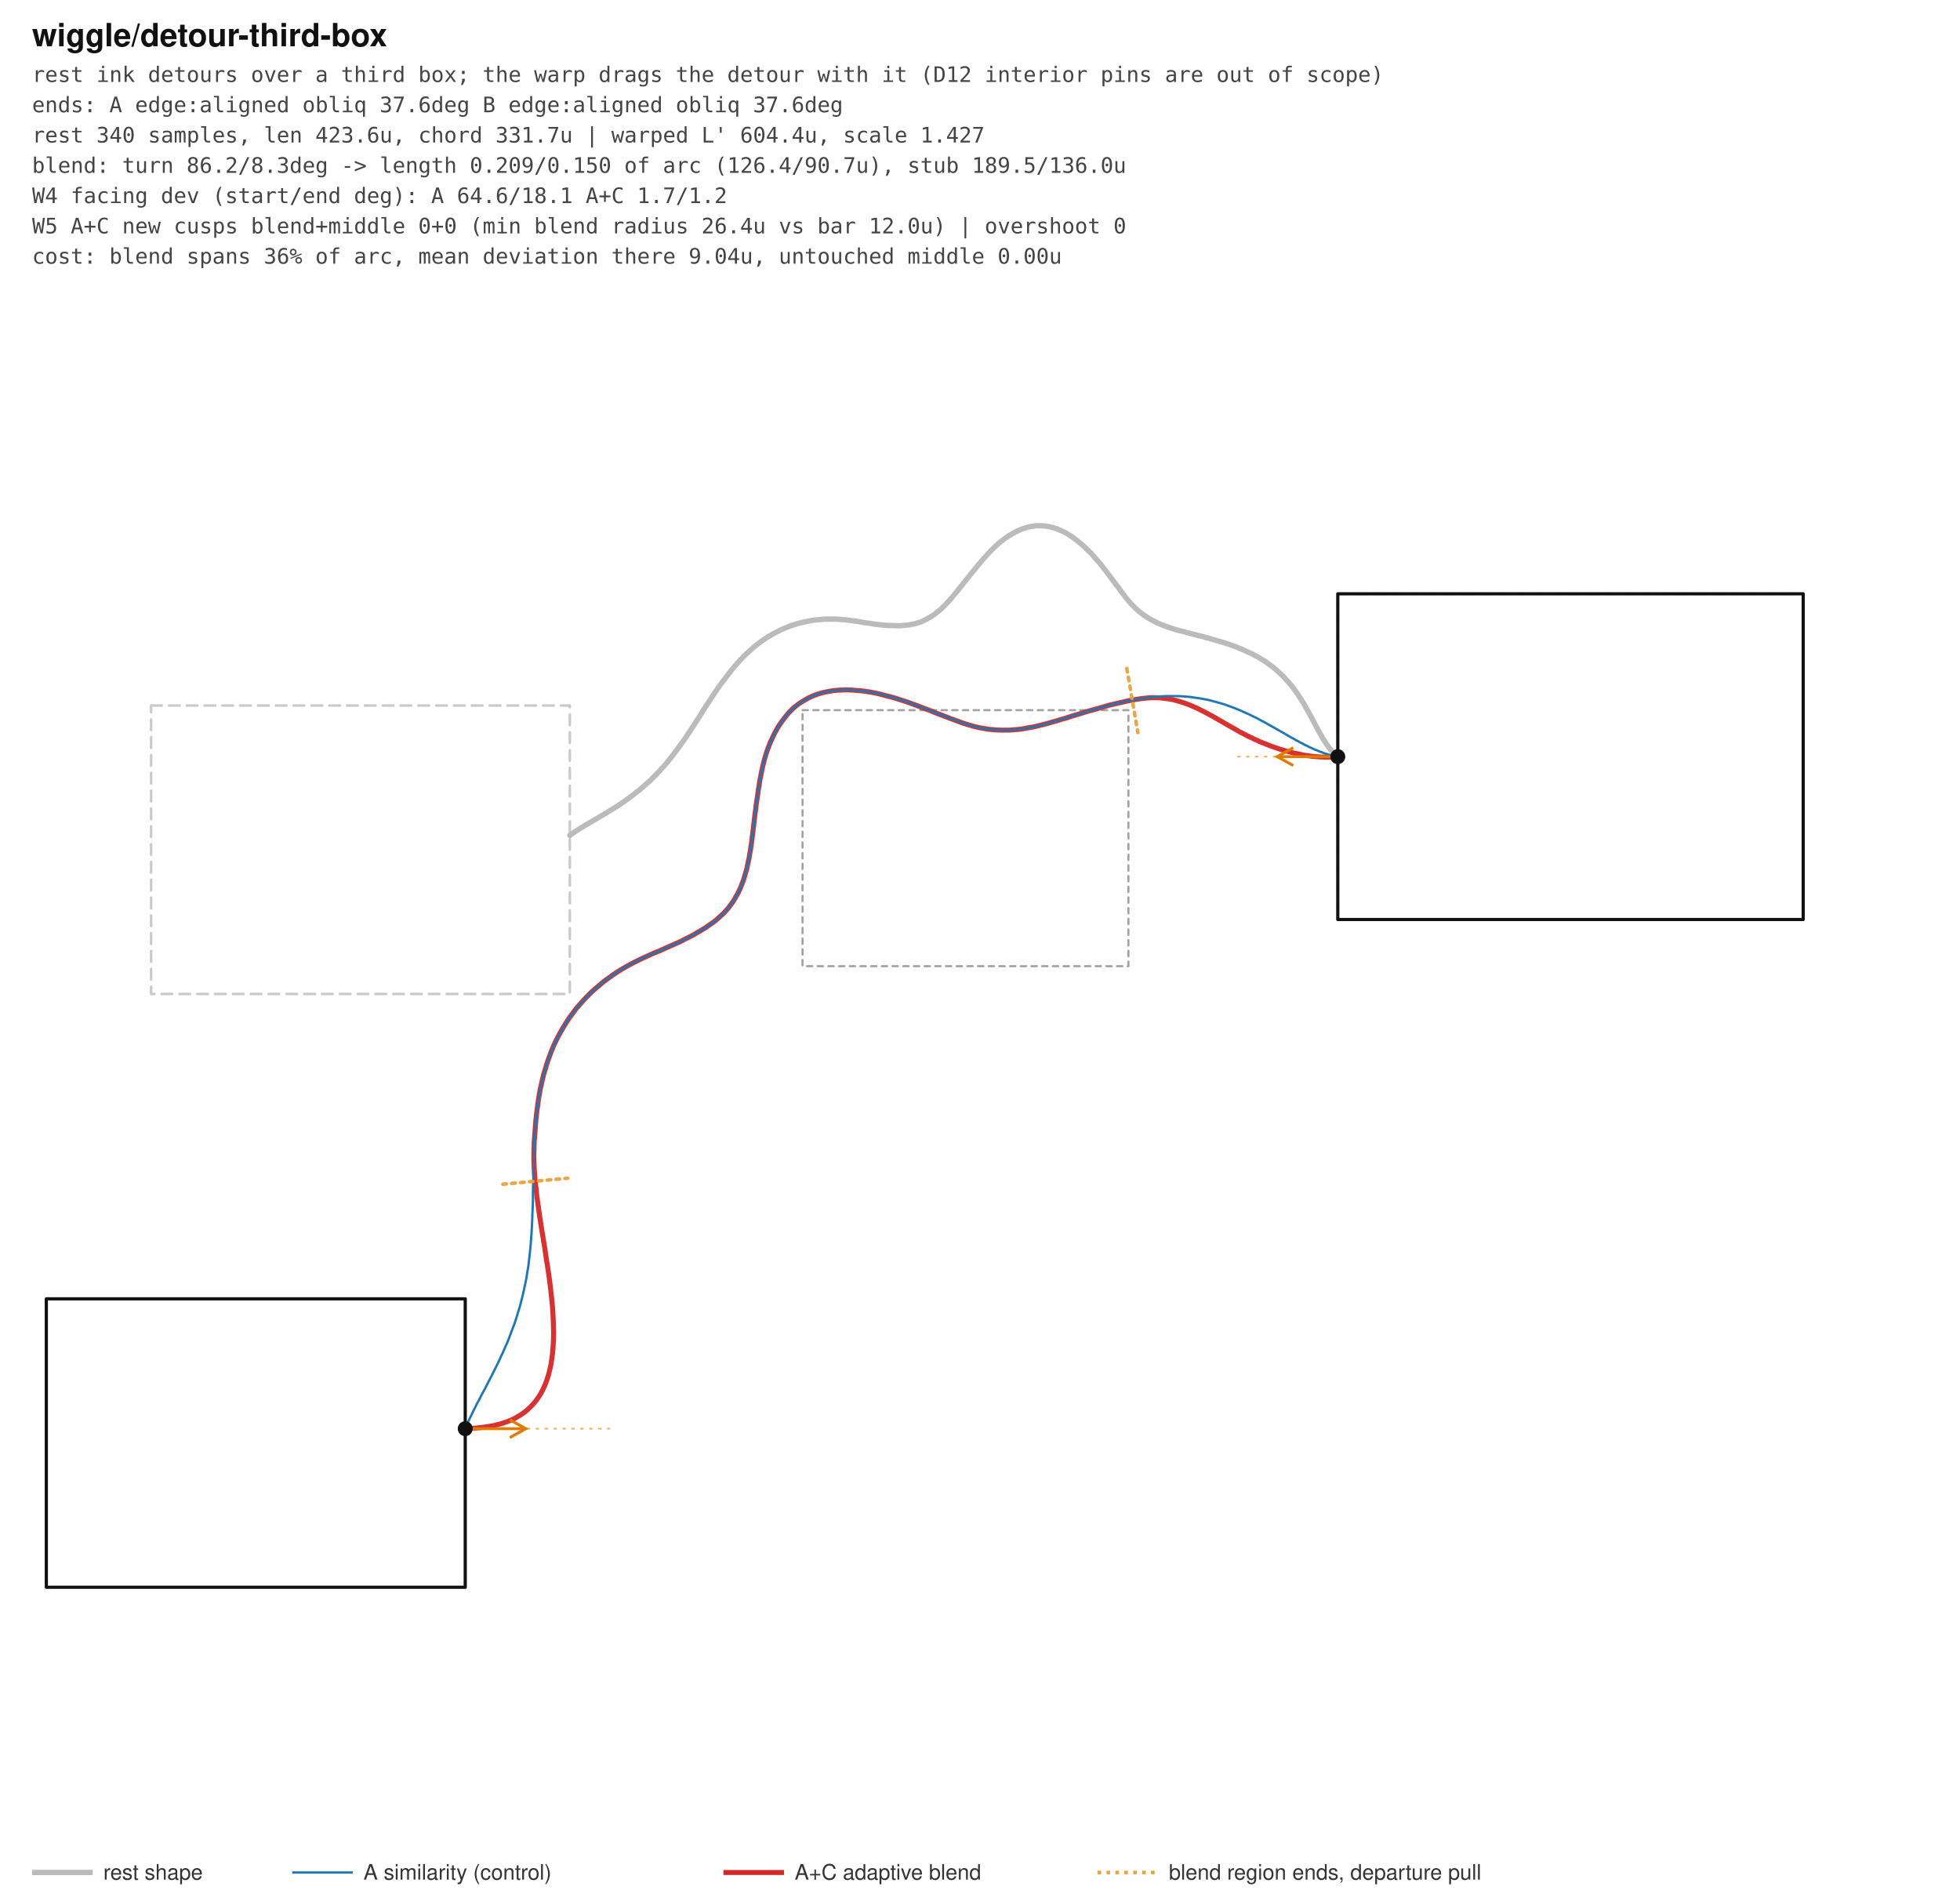
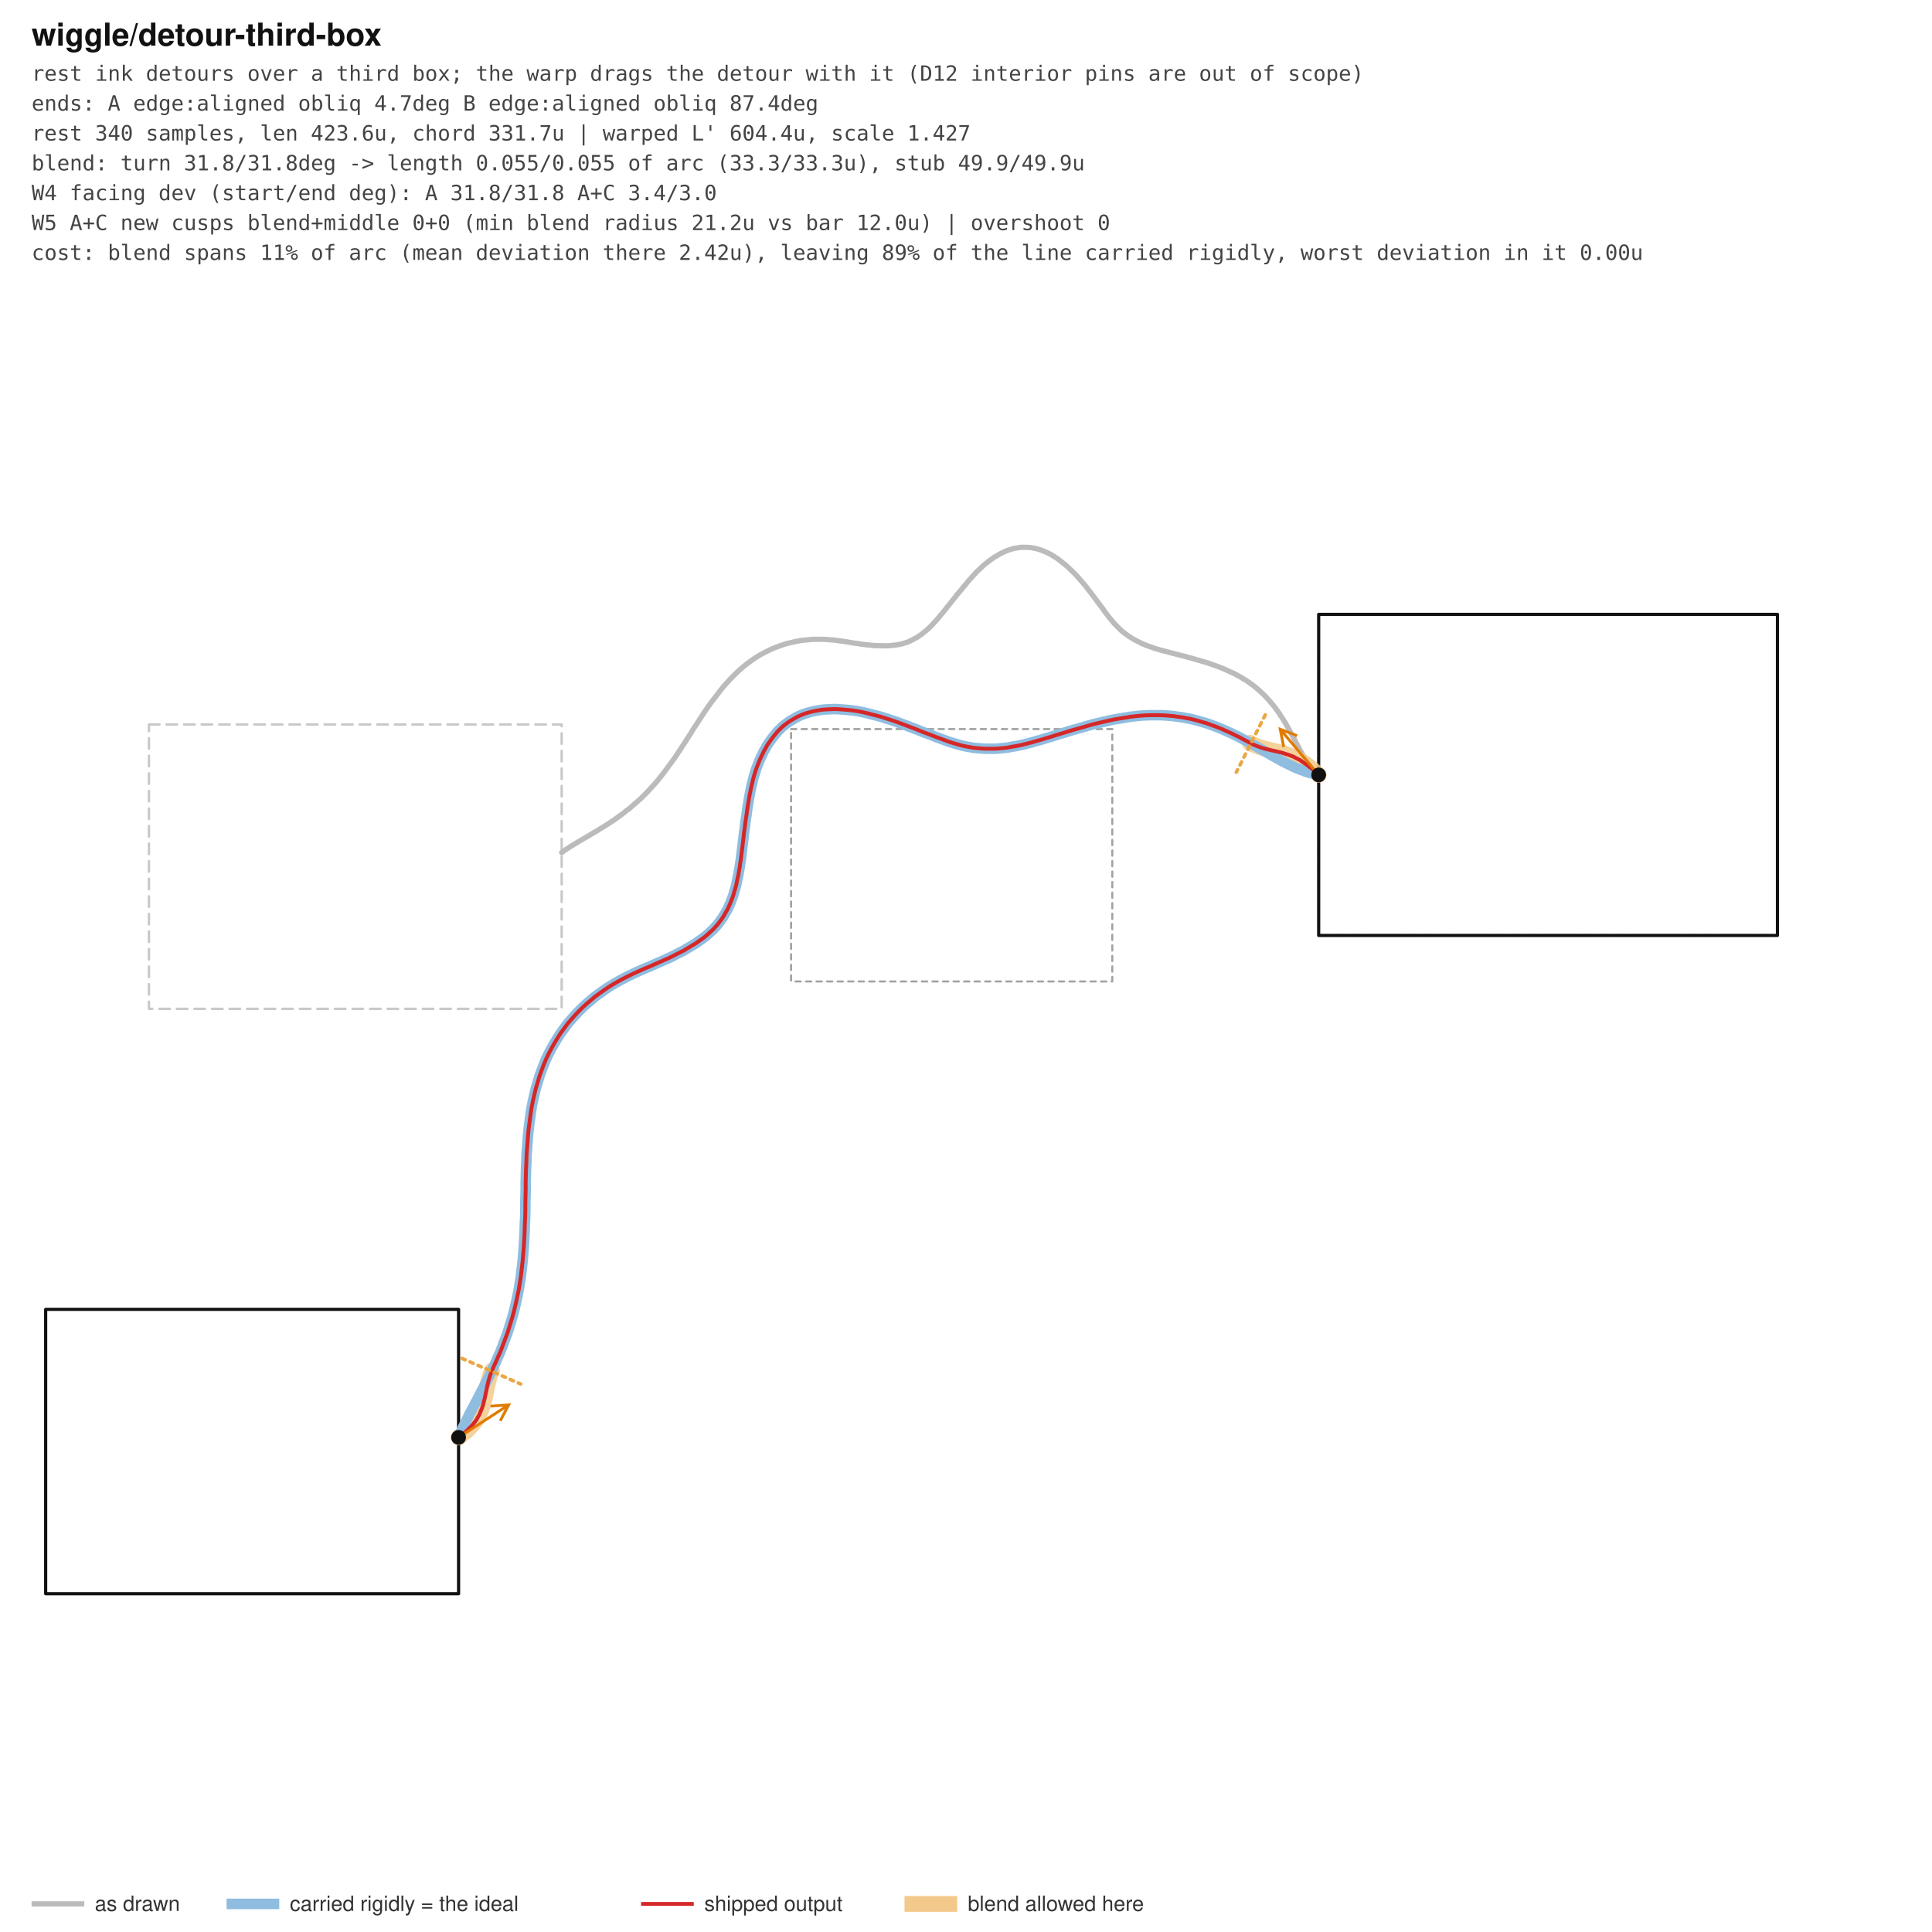
- <svg xmlns="http://www.w3.org/2000/svg" width="1100" height="1067" viewBox="0 0 1100 1067">
-   <rect x="0" y="0" width="1100" height="1067" fill="#ffffff" />
+ <svg xmlns="http://www.w3.org/2000/svg" width="1100" height="1100" viewBox="0 0 1100 1100">
+   <rect x="0" y="0" width="1100" height="1100" fill="#ffffff" />
  <text x="18" y="26" font-family="-apple-system,Helvetica,Arial" font-size="18" font-weight="600" fill="#111">wiggle/detour-third-box</text>
  <text x="18" y="46" font-family="ui-monospace,Menlo,monospace" font-size="12" fill="#444">rest ink detours over a third box; the warp drags the detour with it (D12 interior pins are out of scope)</text>
-   <text x="18" y="63" font-family="ui-monospace,Menlo,monospace" font-size="12" fill="#444">ends: A edge:aligned obliq 37.6deg   B edge:aligned obliq 37.6deg</text>
+   <text x="18" y="63" font-family="ui-monospace,Menlo,monospace" font-size="12" fill="#444">ends: A edge:aligned obliq 4.7deg   B edge:aligned obliq 87.4deg</text>
  <text x="18" y="80" font-family="ui-monospace,Menlo,monospace" font-size="12" fill="#444">rest 340 samples, len 423.6u, chord 331.7u   |   warped L' 604.4u, scale 1.427</text>
-   <text x="18" y="97" font-family="ui-monospace,Menlo,monospace" font-size="12" fill="#444">blend: turn 86.2/8.3deg -&gt; length 0.209/0.150 of arc (126.4/90.7u), stub 189.5/136.0u</text>
-   <text x="18" y="114" font-family="ui-monospace,Menlo,monospace" font-size="12" fill="#444">W4 facing dev (start/end deg): A 64.6/18.1   A+C 1.7/1.2</text>
-   <text x="18" y="131" font-family="ui-monospace,Menlo,monospace" font-size="12" fill="#444">W5 A+C new cusps blend+middle 0+0 (min blend radius 26.4u vs bar 12.0u)   |   overshoot 0</text>
-   <text x="18" y="148" font-family="ui-monospace,Menlo,monospace" font-size="12" fill="#444">cost: blend spans 36% of arc, mean deviation there 9.04u, untouched middle 0.00u</text>
-   <polyline fill="none" stroke="#999999" stroke-width="1.20" stroke-linejoin="round" stroke-linecap="round" stroke-dasharray="3,3" opacity="0.90" points="450.4,398.6 633.3,398.6 633.3,542.3 450.4,542.3 450.4,398.6" />
-   <polyline fill="none" stroke="#c9c9c9" stroke-width="1.40" stroke-linejoin="round" stroke-linecap="round" stroke-dasharray="6,4" points="84.8,396.0 319.8,396.0 319.8,557.9 84.8,557.9 84.8,396.0" />
-   <polyline fill="none" stroke="#c9c9c9" stroke-width="1.40" stroke-linejoin="round" stroke-linecap="round" stroke-dasharray="6,4" points="750.8,333.3 1012.0,333.3 1012.0,516.1 750.8,516.1 750.8,333.3" />
-   <polyline fill="none" stroke="#111111" stroke-width="1.80" stroke-linejoin="round" stroke-linecap="round" points="26.0,729.0 261.1,729.0 261.1,890.9 26.0,890.9 26.0,729.0" />
-   <polyline fill="none" stroke="#111111" stroke-width="1.80" stroke-linejoin="round" stroke-linecap="round" points="750.8,333.3 1012.0,333.3 1012.0,516.1 750.8,516.1 750.8,333.3" />
-   <polyline fill="none" stroke="#bbbbbb" stroke-width="3.00" stroke-linejoin="round" stroke-linecap="round" points="319.8,468.9 320.5,468.4 321.3,467.8 322.0,467.3 322.9,466.7 323.7,466.2 324.6,465.6 325.6,465.0 326.6,464.4 327.6,463.8 328.7,463.1 329.9,462.4 331.1,461.7 332.3,461.0 333.6,460.2 334.9,459.5 336.2,458.7 337.7,457.8 339.1,457.0 340.6,456.1 342.0,455.2 343.5,454.3 345.1,453.3 346.7,452.3 348.3,451.2 350.0,450.1 351.6,448.9 353.3,447.7 354.9,446.5 356.6,445.1 358.4,443.8 359.9,442.5 361.6,441.0 363.3,439.5 365.0,438.0 366.6,436.4 368.2,434.8 369.8,433.1 371.4,431.3 373.0,429.6 374.6,427.7 376.1,425.8 377.6,423.9 379.2,421.8 380.8,419.6 382.4,417.4 384.0,415.2 385.5,413.0 387.0,410.7 388.5,408.4 390.1,406.0 391.6,403.6 393.2,401.2 394.6,398.8 396.2,396.4 397.7,394.1 399.2,391.8 400.7,389.5 402.2,387.3 403.8,385.0 405.4,382.8 407.2,380.5 408.8,378.4 410.4,376.3 412.1,374.2 413.9,372.2 415.6,370.3 417.4,368.5 419.3,366.6 421.3,364.8 423.2,363.1 425.1,361.6 427.1,360.1 429.1,358.7 431.1,357.4 433.1,356.2 435.3,355.0 437.3,354.0 439.4,353.0 441.6,352.1 443.7,351.3 445.8,350.6 448.0,349.9 450.2,349.4 452.3,348.9 454.4,348.5 456.5,348.1 458.6,347.9 460.8,347.7 462.9,347.5 465.1,347.5 467.0,347.5 469.0,347.5 471.0,347.6 472.9,347.8 474.9,347.9 476.7,348.2 478.4,348.4 480.1,348.6 481.9,348.9 483.6,349.2 485.2,349.5 486.8,349.7 488.4,349.9 490.0,350.2 491.6,350.4 493.1,350.6 494.6,350.7 496.0,350.9 497.4,351.0 498.7,351.1 500.1,351.1 501.3,351.1 502.7,351.2 504.0,351.2 505.3,351.2 506.4,351.1 507.5,351.0 508.7,350.9 509.8,350.8 510.9,350.6 512.0,350.4 513.0,350.2 514.1,349.9 515.1,349.6 516.1,349.3 517.0,349.0 518.0,348.5 518.9,348.1 519.7,347.7 520.6,347.2 521.5,346.7 522.3,346.3 523.1,345.7 523.9,345.2 524.7,344.6 525.5,344.0 526.2,343.4 527.0,342.8 527.8,342.1 528.6,341.4 529.3,340.7 530.0,340.0 530.7,339.3 531.4,338.5 532.2,337.7 533.0,336.8 533.6,336.1 534.4,335.2 535.1,334.3 535.9,333.4 536.7,332.4 537.4,331.6 538.1,330.7 538.8,329.8 539.5,328.9 540.2,328.1 540.9,327.1 541.7,326.2 542.4,325.3 543.2,324.3 544.0,323.3 544.8,322.2 545.6,321.3 546.4,320.3 547.2,319.4 547.9,318.5 548.7,317.5 549.6,316.5 550.4,315.5 551.2,314.5 552.1,313.5 553.0,312.5 553.9,311.5 554.9,310.4 555.9,309.3 556.8,308.4 557.8,307.5 558.8,306.5 559.8,305.6 560.7,304.8 561.7,304.0 562.9,303.1 563.9,302.3 565.1,301.5 566.2,300.7 567.3,300.1 568.4,299.4 569.7,298.7 570.9,298.1 572.2,297.5 573.4,297.0 574.8,296.5 576.1,296.1 577.5,295.7 578.8,295.5 580.1,295.3 581.6,295.1 583.1,295.1 584.5,295.1 585.8,295.2 587.2,295.3 588.6,295.6 590.1,295.9 591.6,296.3 593.0,296.8 594.5,297.4 596.1,298.1 597.6,298.8 599.0,299.6 600.4,300.5 602.0,301.5 603.4,302.6 604.8,303.7 606.3,304.9 607.7,306.1 609.1,307.4 610.5,308.8 611.9,310.1 613.3,311.6 614.5,313.0 615.9,314.6 617.3,316.2 618.5,317.7 619.7,319.3 621.0,320.9 622.1,322.4 623.4,324.1 624.5,325.6 625.7,327.2 626.9,328.8 628.1,330.4 629.2,332.0 630.4,333.5 631.4,334.9 632.5,336.2 633.6,337.5 634.7,338.8 635.8,339.9 637.0,341.1 638.2,342.3 639.4,343.3 640.7,344.3 642.0,345.3 643.4,346.2 644.8,347.1 646.4,348.0 648.0,348.8 649.5,349.6 651.1,350.3 652.8,351.0 654.5,351.6 656.4,352.3 658.3,352.9 660.3,353.5 662.1,354.0 664.2,354.5 666.3,355.1 668.2,355.6 670.3,356.1 672.5,356.7 674.6,357.2 676.6,357.8 678.7,358.3 680.9,359.0 683.1,359.6 685.1,360.2 687.2,360.8 689.2,361.5 691.2,362.2 693.2,362.9 695.2,363.7 697.2,364.5 699.1,365.4 700.9,366.2 702.7,367.0 704.5,368.0 706.2,368.9 707.8,369.9 709.5,370.9 711.1,372.0 712.6,373.1 714.0,374.1 715.4,375.3 716.7,376.4 718.0,377.6 719.2,378.7 720.4,379.9 721.5,381.1 722.7,382.4 723.7,383.6 724.8,384.9 725.8,386.1 726.7,387.4 727.6,388.6 728.5,389.9 729.3,391.2 730.1,392.3 730.8,393.5 731.6,394.8 732.3,395.9 732.9,397.1 733.6,398.3 734.2,399.4 734.8,400.5 735.4,401.6 736.0,402.6 736.5,403.6 737.1,404.7 737.6,405.7 738.2,406.8 738.7,407.8 739.2,408.7 739.7,409.7 740.2,410.6 740.7,411.5 741.2,412.3 741.7,413.2 742.1,414.0 742.6,414.8 743.1,415.5 743.6,416.3 744.0,417.0 744.4,417.6 744.9,418.3 745.4,418.9 745.8,419.4 746.2,420.0 746.6,420.5 747.0,421.0 747.4,421.5 747.8,421.9 748.2,422.3 748.6,422.7 749.0,423.1 749.3,423.5 749.7,423.8 750.1,424.1 750.5,424.4 750.8,424.7" />
-   <polyline fill="none" stroke="#e8a33d" stroke-width="1.00" stroke-linejoin="round" stroke-linecap="round" stroke-dasharray="1,4" opacity="0.80" points="261.1,801.9 343.6,801.9" />
-   <polyline fill="none" stroke="#e8a33d" stroke-width="1.00" stroke-linejoin="round" stroke-linecap="round" stroke-dasharray="1,4" opacity="0.80" points="750.8,424.7 691.6,424.7" />
-   <polyline fill="none" stroke="#d62728" stroke-width="2.80" stroke-linejoin="round" stroke-linecap="round" opacity="0.95" points="261.1,801.9 262.8,801.8 264.7,801.7 266.6,801.6 268.5,801.4 270.5,801.2 272.4,800.9 274.4,800.6 276.5,800.3 278.4,799.8 280.6,799.3 282.7,798.6 284.8,797.9 286.7,797.1 288.7,796.2 290.6,795.1 292.4,794.0 294.3,792.7 296.0,791.3 297.7,789.7 299.3,788.0 300.8,786.2 302.3,784.1 303.6,782.0 304.8,779.7 305.9,777.2 306.9,774.6 307.8,771.8 308.5,769.0 309.2,765.9 309.7,762.6 310.1,759.5 310.4,756.0 310.6,752.3 310.7,748.7 310.6,744.9 310.5,741.1 310.3,737.0 310.0,732.9 309.6,728.7 309.1,724.3 308.6,720.0 308.0,715.6 307.3,710.8 306.5,705.9 305.8,700.9 305.0,696.1 304.2,691.2 303.4,686.2 302.7,681.5 302.0,676.5 301.3,671.6 300.8,666.7 300.3,662.1 299.9,657.4 299.7,653.1 299.6,649.0 299.7,644.9 299.8,641.0 300.1,637.1 300.4,633.2 300.7,629.1 301.1,625.4 301.6,621.6 302.1,617.8 302.7,614.0 303.4,610.4 304.2,606.9 305.1,603.1 306.2,599.5 307.2,596.1 308.4,592.8 309.7,589.4 311.0,586.3 312.5,583.2 314.1,580.2 315.8,577.2 317.5,574.4 319.3,571.6 321.3,568.9 323.2,566.3 325.3,563.9 327.4,561.5 329.6,559.2 331.8,557.0 334.0,555.0 336.4,553.0 338.7,551.0 341.2,549.2 343.7,547.4 346.2,545.7 348.6,544.2 351.0,542.8 353.5,541.4 356.0,540.1 358.4,538.9 360.7,537.8 363.1,536.7 365.3,535.7 367.6,534.7 369.9,533.8 372.1,532.8 374.1,531.9 376.2,531.0 378.4,530.0 380.5,529.1 382.4,528.2 384.3,527.2 386.1,526.3 387.9,525.4 389.6,524.5 391.2,523.5 392.8,522.6 394.4,521.6 396.0,520.7 397.5,519.6 398.8,518.7 400.1,517.8 401.4,516.8 402.6,515.8 403.8,514.7 405.0,513.6 406.1,512.6 407.1,511.5 408.2,510.3 409.1,509.2 409.9,508.1 410.8,506.9 411.6,505.7 412.3,504.6 413.0,503.3 413.7,502.1 414.4,500.9 414.9,499.7 415.5,498.5 416.0,497.2 416.5,495.9 417.0,494.6 417.5,493.2 417.9,491.8 418.3,490.4 418.7,489.1 419.1,487.7 419.4,486.2 419.7,484.8 420.0,483.3 420.4,481.7 420.6,480.2 420.9,478.6 421.2,477.0 421.4,475.3 421.7,473.5 421.9,472.0 422.1,470.3 422.3,468.7 422.5,467.2 422.7,465.6 422.9,463.9 423.1,462.2 423.3,460.5 423.5,458.8 423.7,456.9 424.0,455.0 424.2,453.3 424.4,451.5 424.7,449.8 424.9,448.2 425.2,446.4 425.4,444.6 425.7,442.7 426.0,440.9 426.3,439.0 426.6,437.2 427.0,435.2 427.4,433.2 427.8,431.2 428.3,429.2 428.7,427.5 429.2,425.6 429.8,423.7 430.3,422.0 430.9,420.3 431.7,418.3 432.3,416.7 433.2,414.8 434.0,413.1 434.8,411.4 435.7,409.8 436.7,408.0 437.7,406.5 438.9,404.8 440.0,403.3 441.3,401.7 442.5,400.2 444.0,398.7 445.3,397.4 446.8,396.2 448.5,394.9 450.2,393.8 451.9,392.8 453.6,391.8 455.3,391.0 457.2,390.2 459.2,389.5 461.3,388.9 463.4,388.4 465.6,388.0 468.0,387.6 470.4,387.4 472.7,387.3 475.1,387.2 477.7,387.3 480.2,387.5 482.8,387.7 485.4,388.0 488.1,388.4 490.8,388.9 493.5,389.5 496.1,390.2 498.9,390.9 501.6,391.6 504.4,392.5 507.2,393.4 509.9,394.3 512.6,395.3 515.3,396.3 517.9,397.3 520.6,398.3 523.1,399.3 525.8,400.4 528.5,401.4 531.1,402.4 533.7,403.4 536.2,404.3 538.6,405.2 540.8,406.0 543.1,406.7 545.5,407.4 547.7,408.0 550.0,408.5 552.3,408.9 554.6,409.3 556.9,409.5 559.2,409.7 561.6,409.8 563.9,409.8 566.5,409.8 569.1,409.6 571.5,409.4 573.9,409.1 576.5,408.6 579.0,408.2 581.8,407.6 584.6,406.9 587.4,406.2 590.1,405.4 593.0,404.6 595.9,403.7 598.7,402.9 601.7,401.9 604.8,401.0 607.7,400.1 610.6,399.2 613.5,398.4 616.7,397.5 619.8,396.6 622.6,395.8 625.6,395.1 628.6,394.4 631.6,393.7 634.5,393.1 637.5,392.6 640.6,392.1 643.5,391.8 646.1,391.6 648.6,391.6 651.2,391.7 653.7,392.0 655.9,392.3 658.2,392.7 660.5,393.3 662.5,393.9 664.4,394.5 666.4,395.2 668.4,396.0 670.2,396.8 672.0,397.6 673.8,398.5 675.6,399.4 677.5,400.4 679.2,401.3 681.0,402.3 682.7,403.3 684.4,404.3 686.1,405.2 687.7,406.2 689.5,407.2 691.1,408.1 692.7,409.0 694.4,410.0 696.0,410.9 697.6,411.7 699.3,412.6 700.8,413.4 702.4,414.1 704.0,414.9 705.6,415.6 707.1,416.3 708.8,417.0 710.4,417.6 712.1,418.3 713.7,418.9 715.4,419.5 716.9,420.0 718.6,420.6 720.1,421.0 721.6,421.5 723.2,421.9 724.7,422.3 726.2,422.7 727.8,423.0 729.3,423.3 730.7,423.6 732.1,423.9 733.6,424.1 735.0,424.3 736.2,424.5 737.6,424.6 738.9,424.7 740.0,424.8 741.2,424.9 742.4,424.9 743.5,425.0 744.6,425.0 745.8,425.0 746.9,425.0 748.0,424.9 748.9,424.9 749.9,424.8 750.8,424.7" />
-   <polyline fill="none" stroke="#1f77b4" stroke-width="1.30" stroke-linejoin="round" stroke-linecap="round" points="261.1,801.9 261.5,800.8 262.0,799.6 262.6,798.3 263.2,797.1 263.8,795.7 264.5,794.4 265.2,792.9 265.9,791.4 266.7,789.9 267.5,788.2 268.5,786.4 269.4,784.7 270.3,782.9 271.3,781.1 272.3,779.2 273.3,777.2 274.4,775.1 275.5,773.0 276.6,770.8 277.7,768.6 278.8,766.4 280.0,763.9 281.1,761.5 282.3,759.0 283.4,756.4 284.6,753.8 285.7,751.0 286.7,748.4 287.8,745.4 288.9,742.5 289.8,739.7 290.7,736.7 291.7,733.5 292.5,730.5 293.3,727.3 294.0,724.2 294.7,720.9 295.4,717.6 295.9,714.3 296.5,710.8 296.9,707.3 297.3,703.9 297.7,700.1 298.0,696.3 298.3,692.4 298.5,688.6 298.7,684.8 298.8,680.8 299.0,677.0 299.1,672.9 299.1,668.9 299.2,664.7 299.3,660.7 299.3,656.6 299.4,652.8 299.5,648.9 299.7,644.9 299.8,641.0 300.1,637.1 300.4,633.2 300.7,629.1 301.1,625.4 301.6,621.6 302.1,617.8 302.7,614.0 303.4,610.4 304.2,606.9 305.1,603.1 306.2,599.5 307.2,596.1 308.4,592.8 309.7,589.4 311.0,586.3 312.5,583.2 314.1,580.2 315.8,577.2 317.5,574.4 319.3,571.6 321.3,568.9 323.2,566.3 325.3,563.9 327.4,561.5 329.6,559.2 331.8,557.0 334.0,555.0 336.4,553.0 338.7,551.0 341.2,549.2 343.7,547.4 346.2,545.7 348.6,544.2 351.0,542.8 353.5,541.4 356.0,540.1 358.4,538.9 360.7,537.8 363.1,536.7 365.3,535.7 367.6,534.7 369.9,533.8 372.1,532.8 374.1,531.9 376.2,531.0 378.4,530.0 380.5,529.1 382.4,528.2 384.3,527.2 386.1,526.3 387.9,525.4 389.6,524.5 391.2,523.5 392.8,522.6 394.4,521.6 396.0,520.7 397.5,519.6 398.8,518.7 400.1,517.8 401.4,516.8 402.6,515.8 403.8,514.7 405.0,513.6 406.1,512.6 407.1,511.5 408.2,510.3 409.1,509.2 409.9,508.1 410.8,506.9 411.6,505.7 412.3,504.6 413.0,503.3 413.7,502.1 414.4,500.9 414.9,499.7 415.5,498.5 416.0,497.2 416.5,495.9 417.0,494.6 417.5,493.2 417.9,491.8 418.3,490.4 418.7,489.1 419.1,487.7 419.4,486.2 419.7,484.8 420.0,483.3 420.4,481.7 420.6,480.2 420.9,478.6 421.2,477.0 421.4,475.3 421.7,473.5 421.9,472.0 422.1,470.3 422.3,468.7 422.5,467.2 422.7,465.6 422.9,463.9 423.1,462.2 423.3,460.5 423.5,458.8 423.7,456.9 424.0,455.0 424.2,453.3 424.4,451.5 424.7,449.8 424.9,448.2 425.2,446.4 425.4,444.6 425.7,442.7 426.0,440.9 426.3,439.0 426.6,437.2 427.0,435.2 427.4,433.2 427.8,431.2 428.3,429.2 428.7,427.5 429.2,425.6 429.8,423.7 430.3,422.0 430.9,420.3 431.7,418.3 432.3,416.7 433.2,414.8 434.0,413.1 434.8,411.4 435.7,409.8 436.7,408.0 437.7,406.5 438.9,404.8 440.0,403.3 441.3,401.7 442.5,400.2 444.0,398.7 445.3,397.4 446.8,396.2 448.5,394.9 450.2,393.8 451.9,392.8 453.6,391.8 455.3,391.0 457.2,390.2 459.2,389.5 461.3,388.9 463.4,388.4 465.6,388.0 468.0,387.6 470.4,387.4 472.7,387.3 475.1,387.2 477.7,387.3 480.2,387.5 482.8,387.7 485.4,388.0 488.1,388.4 490.8,388.9 493.5,389.5 496.1,390.2 498.9,390.9 501.6,391.6 504.4,392.5 507.2,393.4 509.9,394.3 512.6,395.3 515.3,396.3 517.9,397.3 520.6,398.3 523.1,399.3 525.8,400.4 528.5,401.4 531.1,402.4 533.7,403.4 536.2,404.3 538.6,405.2 540.8,406.0 543.1,406.7 545.5,407.4 547.7,408.0 550.0,408.5 552.3,408.9 554.6,409.3 556.9,409.5 559.2,409.7 561.6,409.8 563.9,409.8 566.5,409.8 569.1,409.6 571.5,409.4 573.9,409.1 576.5,408.6 579.0,408.2 581.8,407.6 584.6,406.9 587.4,406.2 590.1,405.4 593.0,404.6 595.9,403.7 598.7,402.9 601.7,401.9 604.8,401.0 607.7,400.1 610.6,399.2 613.5,398.4 616.7,397.5 619.8,396.6 622.6,395.8 625.6,395.1 628.6,394.4 631.6,393.7 634.5,393.1 637.5,392.6 640.6,392.1 643.6,391.6 646.3,391.3 649.1,391.0 652.0,390.8 654.9,390.7 657.5,390.7 660.3,390.7 663.1,390.8 665.6,391.0 668.1,391.2 670.6,391.6 673.1,391.9 675.6,392.4 677.9,392.8 680.2,393.4 682.5,394.0 684.9,394.7 687.0,395.3 689.2,396.1 691.4,396.9 693.5,397.7 695.5,398.5 697.5,399.4 699.5,400.3 701.3,401.1 703.1,402.0 705.0,402.9 706.7,403.8 708.3,404.7 710.1,405.6 711.6,406.5 713.2,407.4 714.7,408.2 716.2,409.1 717.6,409.9 719.1,410.7 720.5,411.5 722.0,412.4 723.4,413.2 724.8,414.0 726.1,414.7 727.4,415.5 728.7,416.1 729.8,416.8 731.1,417.4 732.3,418.1 733.5,418.6 734.6,419.2 735.7,419.7 736.8,420.2 737.8,420.7 738.9,421.1 739.9,421.5 740.8,421.9 741.8,422.2 742.7,422.6 743.5,422.9 744.3,423.1 745.1,423.4 745.9,423.6 746.7,423.8 747.5,424.0 748.2,424.2 748.9,424.3 749.5,424.5 750.2,424.6 750.8,424.7" />
-   <polyline fill="none" stroke="#e8a33d" stroke-width="2.00" stroke-linejoin="round" stroke-linecap="round" stroke-dasharray="2,3" opacity="0.95" points="282.2,664.7 318.6,661.3" />
-   <polyline fill="none" stroke="#e8a33d" stroke-width="2.00" stroke-linejoin="round" stroke-linecap="round" stroke-dasharray="2,3" opacity="0.95" points="632.4,375.2 638.6,411.2" />
-   <path d="M 261.1 801.9 L 295.1 801.9 M 286.1 806.9 L 295.1 801.9 L 286.1 796.9" fill="none" stroke="#e07b00" stroke-width="1.6" />
-   <path d="M 750.8 424.7 L 716.8 424.7 M 725.8 419.7 L 716.8 424.7 L 725.8 429.7" fill="none" stroke="#e07b00" stroke-width="1.6" />
-   <circle cx="261.1" cy="801.9" r="4.20" fill="#111111" />
-   <circle cx="750.8" cy="424.7" r="4.20" fill="#111111" />
-   <line x1="18" y1="1051" x2="52" y2="1051" stroke="#bbbbbb" stroke-width="3.00" />
-   <text x="58" y="1055" font-family="-apple-system,Helvetica,Arial" font-size="12" fill="#333">rest shape</text>
-   <line x1="164" y1="1051" x2="198" y2="1051" stroke="#1f77b4" stroke-width="1.30" />
-   <text x="204" y="1055" font-family="-apple-system,Helvetica,Arial" font-size="12" fill="#333">A similarity (control)</text>
-   <line x1="406" y1="1051" x2="440" y2="1051" stroke="#d62728" stroke-width="2.80" />
-   <text x="446" y="1055" font-family="-apple-system,Helvetica,Arial" font-size="12" fill="#333">A+C adaptive blend</text>
-   <line x1="616" y1="1051" x2="650" y2="1051" stroke="#e8a33d" stroke-width="2.00" stroke-dasharray="2,3" />
-   <text x="656" y="1055" font-family="-apple-system,Helvetica,Arial" font-size="12" fill="#333">blend region ends, departure pull</text>
+   <text x="18" y="97" font-family="ui-monospace,Menlo,monospace" font-size="12" fill="#444">blend: turn 31.8/31.8deg -&gt; length 0.055/0.055 of arc (33.3/33.3u), stub 49.9/49.9u</text>
+   <text x="18" y="114" font-family="ui-monospace,Menlo,monospace" font-size="12" fill="#444">W4 facing dev (start/end deg): A 31.8/31.8   A+C 3.4/3.0</text>
+   <text x="18" y="131" font-family="ui-monospace,Menlo,monospace" font-size="12" fill="#444">W5 A+C new cusps blend+middle 0+0 (min blend radius 21.2u vs bar 12.0u)   |   overshoot 0</text>
+   <text x="18" y="148" font-family="ui-monospace,Menlo,monospace" font-size="12" fill="#444">cost: blend spans 11% of arc (mean deviation there 2.42u), leaving 89% of the line carried rigidly, worst deviation in it 0.00u</text>
+   <polyline fill="none" stroke="#999999" stroke-width="1.20" stroke-linejoin="round" stroke-linecap="round" stroke-dasharray="3,3" opacity="0.90" points="450.4,415.1 633.3,415.1 633.3,558.8 450.4,558.8 450.4,415.1" />
+   <polyline fill="none" stroke="#c9c9c9" stroke-width="1.40" stroke-linejoin="round" stroke-linecap="round" stroke-dasharray="6,4" points="84.8,412.5 319.8,412.5 319.8,574.4 84.8,574.4 84.8,412.5" />
+   <polyline fill="none" stroke="#c9c9c9" stroke-width="1.40" stroke-linejoin="round" stroke-linecap="round" stroke-dasharray="6,4" points="750.8,349.8 1012.0,349.8 1012.0,532.6 750.8,532.6 750.8,349.8" />
+   <polyline fill="none" stroke="#111111" stroke-width="1.80" stroke-linejoin="round" stroke-linecap="round" points="26.0,745.5 261.1,745.5 261.1,907.4 26.0,907.4 26.0,745.5" />
+   <polyline fill="none" stroke="#111111" stroke-width="1.80" stroke-linejoin="round" stroke-linecap="round" points="750.8,349.8 1012.0,349.8 1012.0,532.6 750.8,532.6 750.8,349.8" />
+   <polyline fill="none" stroke="#bbbbbb" stroke-width="3.00" stroke-linejoin="round" stroke-linecap="round" points="319.8,485.4 320.5,484.9 321.3,484.3 322.0,483.8 322.9,483.2 323.7,482.7 324.6,482.1 325.6,481.5 326.6,480.9 327.6,480.3 328.7,479.6 329.9,478.9 331.1,478.2 332.3,477.5 333.6,476.7 334.9,476.0 336.2,475.2 337.7,474.3 339.1,473.5 340.6,472.6 342.0,471.7 343.5,470.8 345.1,469.8 346.7,468.8 348.3,467.7 350.0,466.6 351.6,465.4 353.3,464.2 354.9,463.0 356.6,461.6 358.4,460.3 359.9,459.0 361.6,457.5 363.3,456.0 365.0,454.5 366.6,452.9 368.2,451.3 369.8,449.6 371.4,447.8 373.0,446.1 374.6,444.2 376.1,442.3 377.6,440.4 379.2,438.3 380.8,436.1 382.4,433.9 384.0,431.7 385.5,429.5 387.0,427.2 388.5,424.9 390.1,422.5 391.6,420.1 393.2,417.7 394.6,415.3 396.2,412.9 397.7,410.6 399.2,408.3 400.7,406.0 402.2,403.8 403.8,401.5 405.4,399.3 407.2,397.0 408.8,394.9 410.4,392.8 412.1,390.7 413.9,388.7 415.6,386.8 417.4,385.0 419.3,383.1 421.3,381.3 423.2,379.6 425.1,378.1 427.1,376.6 429.1,375.2 431.1,373.9 433.1,372.7 435.3,371.5 437.3,370.5 439.4,369.5 441.6,368.6 443.7,367.8 445.8,367.1 448.0,366.4 450.2,365.9 452.3,365.4 454.4,365.0 456.5,364.6 458.6,364.4 460.8,364.2 462.9,364.0 465.1,364.0 467.0,364.0 469.0,364.0 471.0,364.1 472.9,364.3 474.9,364.4 476.7,364.7 478.4,364.9 480.1,365.1 481.9,365.4 483.6,365.7 485.2,366.0 486.8,366.2 488.4,366.4 490.0,366.7 491.6,366.9 493.1,367.1 494.6,367.2 496.0,367.4 497.4,367.5 498.7,367.6 500.1,367.6 501.3,367.6 502.7,367.7 504.0,367.7 505.3,367.7 506.4,367.6 507.5,367.5 508.7,367.4 509.8,367.3 510.9,367.1 512.0,366.9 513.0,366.7 514.1,366.4 515.1,366.1 516.1,365.8 517.0,365.5 518.0,365.0 518.9,364.6 519.7,364.2 520.6,363.7 521.5,363.2 522.3,362.8 523.1,362.2 523.9,361.7 524.7,361.1 525.5,360.5 526.2,359.9 527.0,359.3 527.8,358.6 528.6,357.9 529.3,357.2 530.0,356.5 530.7,355.8 531.4,355.0 532.2,354.2 533.0,353.3 533.6,352.6 534.4,351.7 535.1,350.8 535.9,349.9 536.7,348.9 537.4,348.1 538.1,347.2 538.8,346.3 539.5,345.4 540.2,344.6 540.9,343.6 541.7,342.7 542.4,341.8 543.2,340.8 544.0,339.8 544.8,338.7 545.6,337.8 546.4,336.8 547.2,335.9 547.9,335.0 548.7,334.0 549.6,333.0 550.4,332.0 551.2,331.0 552.1,330.0 553.0,329.0 553.9,328.0 554.9,326.9 555.9,325.8 556.8,324.9 557.8,324.0 558.8,323.0 559.8,322.1 560.7,321.3 561.7,320.5 562.9,319.6 563.9,318.8 565.1,318.0 566.2,317.2 567.3,316.6 568.4,315.9 569.7,315.2 570.9,314.6 572.2,314.0 573.4,313.5 574.8,313.0 576.1,312.6 577.5,312.2 578.8,312.0 580.1,311.8 581.6,311.6 583.1,311.6 584.5,311.6 585.8,311.7 587.2,311.8 588.6,312.1 590.1,312.4 591.6,312.8 593.0,313.3 594.5,313.9 596.1,314.6 597.6,315.3 599.0,316.1 600.4,317.0 602.0,318.0 603.4,319.1 604.8,320.2 606.3,321.4 607.7,322.6 609.1,323.9 610.5,325.3 611.9,326.6 613.3,328.1 614.5,329.5 615.9,331.1 617.3,332.7 618.5,334.2 619.7,335.8 621.0,337.4 622.1,338.9 623.4,340.6 624.5,342.1 625.7,343.7 626.9,345.3 628.1,346.9 629.2,348.5 630.4,350.0 631.4,351.4 632.5,352.7 633.6,354.0 634.7,355.3 635.8,356.4 637.0,357.6 638.2,358.8 639.4,359.8 640.7,360.8 642.0,361.8 643.4,362.7 644.8,363.6 646.4,364.5 648.0,365.3 649.5,366.1 651.1,366.8 652.8,367.5 654.5,368.1 656.4,368.8 658.3,369.4 660.3,370.0 662.1,370.5 664.2,371.0 666.3,371.6 668.2,372.1 670.3,372.6 672.5,373.2 674.6,373.7 676.6,374.3 678.7,374.8 680.9,375.5 683.1,376.1 685.1,376.7 687.2,377.3 689.2,378.0 691.2,378.7 693.2,379.4 695.2,380.2 697.2,381.0 699.1,381.9 700.9,382.7 702.7,383.5 704.5,384.5 706.2,385.4 707.8,386.4 709.5,387.4 711.1,388.5 712.6,389.6 714.0,390.6 715.4,391.8 716.7,392.9 718.0,394.1 719.2,395.2 720.4,396.4 721.5,397.6 722.7,398.9 723.7,400.1 724.8,401.4 725.8,402.6 726.7,403.9 727.6,405.1 728.5,406.4 729.3,407.7 730.1,408.8 730.8,410.0 731.6,411.3 732.3,412.4 732.9,413.6 733.6,414.8 734.2,415.9 734.8,417.0 735.4,418.1 736.0,419.1 736.5,420.1 737.1,421.2 737.6,422.2 738.2,423.3 738.7,424.3 739.2,425.2 739.7,426.2 740.2,427.1 740.7,428.0 741.2,428.8 741.7,429.7 742.1,430.5 742.6,431.3 743.1,432.0 743.6,432.8 744.0,433.5 744.4,434.1 744.9,434.8 745.4,435.4 745.8,435.9 746.2,436.5 746.6,437.0 747.0,437.5 747.4,438.0 747.8,438.4 748.2,438.8 748.6,439.2 749.0,439.6 749.3,440.0 749.7,440.3 750.1,440.6 750.5,440.9 750.8,441.2" />
+   <polyline fill="none" stroke="#e8a33d" stroke-width="1.00" stroke-linejoin="round" stroke-linecap="round" stroke-dasharray="1,4" opacity="0.80" points="261.1,818.4 279.3,806.6" />
+   <polyline fill="none" stroke="#e8a33d" stroke-width="1.00" stroke-linejoin="round" stroke-linecap="round" stroke-dasharray="1,4" opacity="0.80" points="750.8,441.2 736.8,424.6" />
+   <polyline fill="none" stroke="#f3c98b" stroke-width="9.00" stroke-linejoin="round" stroke-linecap="round" opacity="0.85" points="261.1,818.4 262.4,817.4 263.8,816.2 265.3,815.1 266.5,813.9 267.8,812.6 269.0,811.3 270.1,809.9 271.2,808.5 272.0,807.0 273.0,805.3 273.7,803.5 274.4,801.8 275.0,800.0 275.5,798.0 276.0,796.1 276.4,794.1 276.9,791.9 277.3,789.7 277.8,787.5 278.4,785.2 279.1,782.9 280.1,780.4" />
+   <polyline fill="none" stroke="#f3c98b" stroke-width="9.00" stroke-linejoin="round" stroke-linecap="round" opacity="0.85" points="750.8,441.2 750.2,440.7 749.4,440.0 748.8,439.4 748.0,438.7 747.3,438.0 746.5,437.3 745.7,436.8 744.9,436.1 744.1,435.5 743.3,434.9 742.5,434.4 741.6,433.8 740.7,433.1 739.9,432.6 738.9,432.1 737.8,431.6 736.8,431.0 735.8,430.6 734.7,430.2 733.5,429.7 732.4,429.4 731.2,429.0 730.0,428.6 728.8,428.3 727.5,428.0 726.2,427.7 724.9,427.4 723.5,427.1 722.0,426.7 720.5,426.4 719.1,426.0 717.6,425.5 716.2,425.0 714.7,424.4 713.2,423.8 711.6,422.9" />
+   <polyline fill="none" stroke="#8fbde0" stroke-width="6.00" stroke-linejoin="round" stroke-linecap="round" points="261.1,818.4 261.5,817.3 262.0,816.1 262.6,814.8 263.2,813.6 263.8,812.2 264.5,810.9 265.2,809.4 265.9,807.9 266.7,806.4 267.5,804.7 268.5,802.9 269.4,801.2 270.3,799.4 271.3,797.6 272.3,795.7 273.3,793.7 274.4,791.6 275.5,789.5 276.6,787.3 277.7,785.1 278.8,782.9 280.0,780.4 281.1,778.0 282.3,775.5 283.4,772.9 284.6,770.3 285.7,767.5 286.7,764.9 287.8,761.9 288.9,759.0 289.8,756.2 290.7,753.2 291.7,750.0 292.5,747.0 293.3,743.8 294.0,740.7 294.7,737.4 295.4,734.1 295.9,730.8 296.5,727.3 296.9,723.8 297.3,720.4 297.7,716.6 298.0,712.8 298.3,708.9 298.5,705.1 298.7,701.3 298.8,697.3 299.0,693.5 299.1,689.4 299.1,685.4 299.2,681.2 299.3,677.2 299.3,673.1 299.4,669.3 299.5,665.4 299.7,661.4 299.8,657.5 300.1,653.6 300.4,649.7 300.7,645.6 301.1,641.9 301.6,638.1 302.1,634.3 302.7,630.5 303.4,626.9 304.2,623.4 305.1,619.6 306.2,616.0 307.2,612.6 308.4,609.3 309.7,605.9 311.0,602.8 312.5,599.7 314.1,596.7 315.8,593.7 317.5,590.9 319.3,588.1 321.3,585.4 323.2,582.8 325.3,580.4 327.4,578.0 329.6,575.7 331.8,573.5 334.0,571.5 336.4,569.5 338.7,567.5 341.2,565.7 343.7,563.9 346.2,562.2 348.6,560.7 351.0,559.3 353.5,557.9 356.0,556.6 358.4,555.4 360.7,554.3 363.1,553.2 365.3,552.2 367.6,551.2 369.9,550.3 372.1,549.3 374.1,548.4 376.2,547.5 378.4,546.5 380.5,545.6 382.4,544.7 384.3,543.7 386.1,542.8 387.9,541.9 389.6,541.0 391.2,540.0 392.8,539.1 394.4,538.1 396.0,537.2 397.5,536.1 398.8,535.2 400.1,534.3 401.4,533.3 402.6,532.3 403.8,531.2 405.0,530.1 406.1,529.1 407.1,528.0 408.2,526.8 409.1,525.7 409.9,524.6 410.8,523.4 411.6,522.2 412.3,521.1 413.0,519.8 413.7,518.6 414.4,517.4 414.9,516.2 415.5,515.0 416.0,513.7 416.5,512.4 417.0,511.1 417.5,509.7 417.9,508.3 418.3,506.9 418.7,505.6 419.1,504.2 419.4,502.7 419.7,501.3 420.0,499.8 420.4,498.2 420.6,496.7 420.9,495.1 421.2,493.5 421.4,491.8 421.7,490.0 421.9,488.5 422.1,486.8 422.3,485.2 422.5,483.7 422.7,482.1 422.9,480.4 423.1,478.7 423.3,477.0 423.5,475.3 423.7,473.4 424.0,471.5 424.2,469.8 424.4,468.0 424.7,466.3 424.9,464.7 425.2,462.9 425.4,461.1 425.7,459.2 426.0,457.4 426.3,455.5 426.6,453.7 427.0,451.7 427.4,449.7 427.8,447.7 428.3,445.7 428.7,444.0 429.2,442.1 429.8,440.2 430.3,438.5 430.9,436.8 431.7,434.8 432.3,433.2 433.2,431.3 434.0,429.6 434.8,427.9 435.7,426.3 436.7,424.5 437.7,423.0 438.9,421.3 440.0,419.8 441.3,418.2 442.5,416.7 444.0,415.2 445.3,413.9 446.8,412.7 448.5,411.4 450.2,410.3 451.9,409.3 453.6,408.3 455.3,407.5 457.2,406.7 459.2,406.0 461.3,405.4 463.4,404.9 465.6,404.5 468.0,404.1 470.4,403.9 472.7,403.8 475.1,403.7 477.7,403.8 480.2,404.0 482.8,404.2 485.4,404.5 488.1,404.9 490.8,405.4 493.5,406.0 496.1,406.7 498.9,407.4 501.6,408.1 504.4,409.0 507.2,409.9 509.9,410.8 512.6,411.8 515.3,412.8 517.9,413.8 520.6,414.8 523.1,415.8 525.8,416.9 528.5,417.9 531.1,418.9 533.7,419.9 536.2,420.8 538.6,421.7 540.8,422.5 543.1,423.2 545.5,423.9 547.7,424.5 550.0,425.0 552.3,425.4 554.6,425.8 556.9,426.0 559.2,426.2 561.6,426.3 563.9,426.3 566.5,426.3 569.1,426.1 571.5,425.9 573.9,425.6 576.5,425.1 579.0,424.7 581.8,424.1 584.6,423.4 587.4,422.7 590.1,421.9 593.0,421.1 595.9,420.2 598.7,419.4 601.7,418.4 604.8,417.5 607.7,416.6 610.6,415.7 613.5,414.9 616.7,414.0 619.8,413.1 622.6,412.3 625.6,411.6 628.6,410.9 631.6,410.2 634.5,409.6 637.5,409.1 640.6,408.6 643.6,408.1 646.3,407.8 649.1,407.5 652.0,407.3 654.9,407.2 657.5,407.2 660.3,407.2 663.1,407.3 665.6,407.5 668.1,407.7 670.6,408.1 673.1,408.4 675.6,408.9 677.9,409.3 680.2,409.9 682.5,410.5 684.9,411.2 687.0,411.8 689.2,412.6 691.4,413.4 693.5,414.2 695.5,415.0 697.5,415.9 699.5,416.8 701.3,417.6 703.1,418.5 705.0,419.4 706.7,420.3 708.3,421.2 710.1,422.1 711.6,423.0 713.2,423.9 714.7,424.7 716.2,425.6 717.6,426.4 719.1,427.2 720.5,428.0 722.0,428.9 723.4,429.7 724.8,430.5 726.1,431.2 727.4,432.0 728.7,432.6 729.8,433.3 731.1,433.9 732.3,434.6 733.5,435.1 734.6,435.7 735.7,436.2 736.8,436.7 737.8,437.2 738.9,437.6 739.9,438.0 740.8,438.4 741.8,438.7 742.7,439.1 743.5,439.4 744.3,439.6 745.1,439.9 745.9,440.1 746.7,440.3 747.5,440.5 748.2,440.7 748.9,440.8 749.5,441.0 750.2,441.1 750.8,441.2" />
+   <polyline fill="none" stroke="#d62728" stroke-width="2.20" stroke-linejoin="round" stroke-linecap="round" points="261.1,818.4 262.4,817.4 263.8,816.2 265.3,815.1 266.5,813.9 267.8,812.6 269.0,811.3 270.1,809.9 271.2,808.5 272.0,807.0 273.0,805.3 273.7,803.5 274.4,801.8 275.0,800.0 275.5,798.0 276.0,796.1 276.4,794.1 276.9,791.9 277.3,789.7 277.8,787.5 278.4,785.2 279.1,782.9 280.1,780.4 281.1,778.0 282.3,775.5 283.4,772.9 284.6,770.3 285.7,767.5 286.7,764.9 287.8,761.9 288.9,759.0 289.8,756.2 290.7,753.2 291.7,750.0 292.5,747.0 293.3,743.8 294.0,740.7 294.7,737.4 295.4,734.1 295.9,730.8 296.5,727.3 296.9,723.8 297.3,720.4 297.7,716.6 298.0,712.8 298.3,708.9 298.5,705.1 298.7,701.3 298.8,697.3 299.0,693.5 299.1,689.4 299.1,685.4 299.2,681.2 299.3,677.2 299.3,673.1 299.4,669.3 299.5,665.4 299.7,661.4 299.8,657.5 300.1,653.6 300.4,649.7 300.7,645.6 301.1,641.9 301.6,638.1 302.1,634.3 302.7,630.5 303.4,626.9 304.2,623.4 305.1,619.6 306.2,616.0 307.2,612.6 308.4,609.3 309.7,605.9 311.0,602.8 312.5,599.7 314.1,596.7 315.8,593.7 317.5,590.9 319.3,588.1 321.3,585.4 323.2,582.8 325.3,580.4 327.4,578.0 329.6,575.7 331.8,573.5 334.0,571.5 336.4,569.5 338.7,567.5 341.2,565.7 343.7,563.9 346.2,562.2 348.6,560.7 351.0,559.3 353.5,557.9 356.0,556.6 358.4,555.4 360.7,554.3 363.1,553.2 365.3,552.2 367.6,551.2 369.9,550.3 372.1,549.3 374.1,548.4 376.2,547.5 378.4,546.5 380.5,545.6 382.4,544.7 384.3,543.7 386.1,542.8 387.9,541.9 389.6,541.0 391.2,540.0 392.8,539.1 394.4,538.1 396.0,537.2 397.5,536.1 398.8,535.2 400.1,534.3 401.4,533.3 402.6,532.3 403.8,531.2 405.0,530.1 406.1,529.1 407.1,528.0 408.2,526.8 409.1,525.7 409.9,524.6 410.8,523.4 411.6,522.2 412.3,521.1 413.0,519.8 413.7,518.6 414.4,517.4 414.9,516.2 415.5,515.0 416.0,513.7 416.5,512.4 417.0,511.1 417.5,509.7 417.9,508.3 418.3,506.9 418.7,505.6 419.1,504.2 419.4,502.7 419.7,501.3 420.0,499.8 420.4,498.2 420.6,496.7 420.9,495.1 421.2,493.5 421.4,491.8 421.7,490.0 421.9,488.5 422.1,486.8 422.3,485.2 422.5,483.7 422.7,482.1 422.9,480.4 423.1,478.7 423.3,477.0 423.5,475.3 423.7,473.4 424.0,471.5 424.2,469.8 424.4,468.0 424.7,466.3 424.9,464.7 425.2,462.9 425.4,461.1 425.7,459.2 426.0,457.4 426.3,455.5 426.6,453.7 427.0,451.7 427.4,449.7 427.8,447.7 428.3,445.7 428.7,444.0 429.2,442.1 429.8,440.2 430.3,438.5 430.9,436.8 431.7,434.8 432.3,433.2 433.2,431.3 434.0,429.6 434.8,427.9 435.7,426.3 436.7,424.5 437.7,423.0 438.9,421.3 440.0,419.8 441.3,418.2 442.5,416.7 444.0,415.2 445.3,413.9 446.8,412.7 448.5,411.4 450.2,410.3 451.9,409.3 453.6,408.3 455.3,407.5 457.2,406.7 459.2,406.0 461.3,405.4 463.4,404.9 465.6,404.5 468.0,404.1 470.4,403.9 472.7,403.8 475.1,403.7 477.7,403.8 480.2,404.0 482.8,404.2 485.4,404.5 488.1,404.9 490.8,405.4 493.5,406.0 496.1,406.7 498.9,407.4 501.6,408.1 504.4,409.0 507.2,409.9 509.9,410.8 512.6,411.8 515.3,412.8 517.9,413.8 520.6,414.8 523.1,415.8 525.8,416.9 528.5,417.9 531.1,418.9 533.7,419.9 536.2,420.8 538.6,421.7 540.8,422.5 543.1,423.2 545.5,423.9 547.7,424.5 550.0,425.0 552.3,425.4 554.6,425.8 556.9,426.0 559.2,426.2 561.6,426.3 563.9,426.3 566.5,426.3 569.1,426.1 571.5,425.9 573.9,425.6 576.5,425.1 579.0,424.7 581.8,424.1 584.6,423.4 587.4,422.7 590.1,421.9 593.0,421.1 595.9,420.2 598.7,419.4 601.7,418.4 604.8,417.5 607.7,416.6 610.6,415.7 613.5,414.9 616.7,414.0 619.8,413.1 622.6,412.3 625.6,411.6 628.6,410.9 631.6,410.2 634.5,409.6 637.5,409.1 640.6,408.6 643.6,408.1 646.3,407.8 649.1,407.5 652.0,407.3 654.9,407.2 657.5,407.2 660.3,407.2 663.1,407.3 665.6,407.5 668.1,407.7 670.6,408.1 673.1,408.4 675.6,408.9 677.9,409.3 680.2,409.9 682.5,410.5 684.9,411.2 687.0,411.8 689.2,412.6 691.4,413.4 693.5,414.2 695.5,415.0 697.5,415.9 699.5,416.8 701.3,417.6 703.1,418.5 705.0,419.4 706.7,420.3 708.3,421.2 710.1,422.1 711.6,422.9 713.2,423.8 714.7,424.4 716.2,425.0 717.6,425.5 719.1,426.0 720.5,426.4 722.0,426.7 723.5,427.1 724.9,427.4 726.2,427.7 727.5,428.0 728.8,428.3 730.0,428.6 731.2,429.0 732.4,429.4 733.5,429.7 734.7,430.2 735.8,430.6 736.8,431.0 737.8,431.6 738.9,432.1 739.9,432.6 740.7,433.1 741.6,433.8 742.5,434.4 743.3,434.9 744.1,435.5 744.9,436.1 745.7,436.8 746.5,437.3 747.3,438.0 748.0,438.7 748.8,439.4 749.4,440.0 750.2,440.7 750.8,441.2" />
+   <polyline fill="none" stroke="#e8a33d" stroke-width="2.00" stroke-linejoin="round" stroke-linecap="round" stroke-dasharray="2,3" opacity="0.95" points="263.0,773.4 296.5,788.0" />
+   <polyline fill="none" stroke="#e8a33d" stroke-width="2.00" stroke-linejoin="round" stroke-linecap="round" stroke-dasharray="2,3" opacity="0.95" points="720.4,407.0 703.9,439.7" />
+   <path d="M 261.1 818.4 L 289.6 799.9 M 284.8 809.0 L 289.6 799.9 L 279.3 800.6" fill="none" stroke="#e07b00" stroke-width="1.6" />
+   <path d="M 750.8 441.2 L 728.9 415.2 M 738.5 418.9 L 728.9 415.2 L 730.9 425.3" fill="none" stroke="#e07b00" stroke-width="1.6" />
+   <circle cx="261.1" cy="818.4" r="4.20" fill="#111111" />
+   <circle cx="750.8" cy="441.2" r="4.20" fill="#111111" />
+   <line x1="18" y1="1084" x2="48" y2="1084" stroke="#bbbbbb" stroke-width="3.00" />
+   <text x="54" y="1088" font-family="-apple-system,Helvetica,Arial" font-size="12" fill="#333">as drawn</text>
+   <line x1="129" y1="1084" x2="159" y2="1084" stroke="#8fbde0" stroke-width="6.00" />
+   <text x="165" y="1088" font-family="-apple-system,Helvetica,Arial" font-size="12" fill="#333">carried rigidly = the ideal</text>
+   <line x1="365" y1="1084" x2="395" y2="1084" stroke="#d62728" stroke-width="2.20" />
+   <text x="401" y="1088" font-family="-apple-system,Helvetica,Arial" font-size="12" fill="#333">shipped output</text>
+   <line x1="515" y1="1084" x2="545" y2="1084" stroke="#f3c98b" stroke-width="9.00" />
+   <text x="551" y="1088" font-family="-apple-system,Helvetica,Arial" font-size="12" fill="#333">blend allowed here</text>
</svg>
